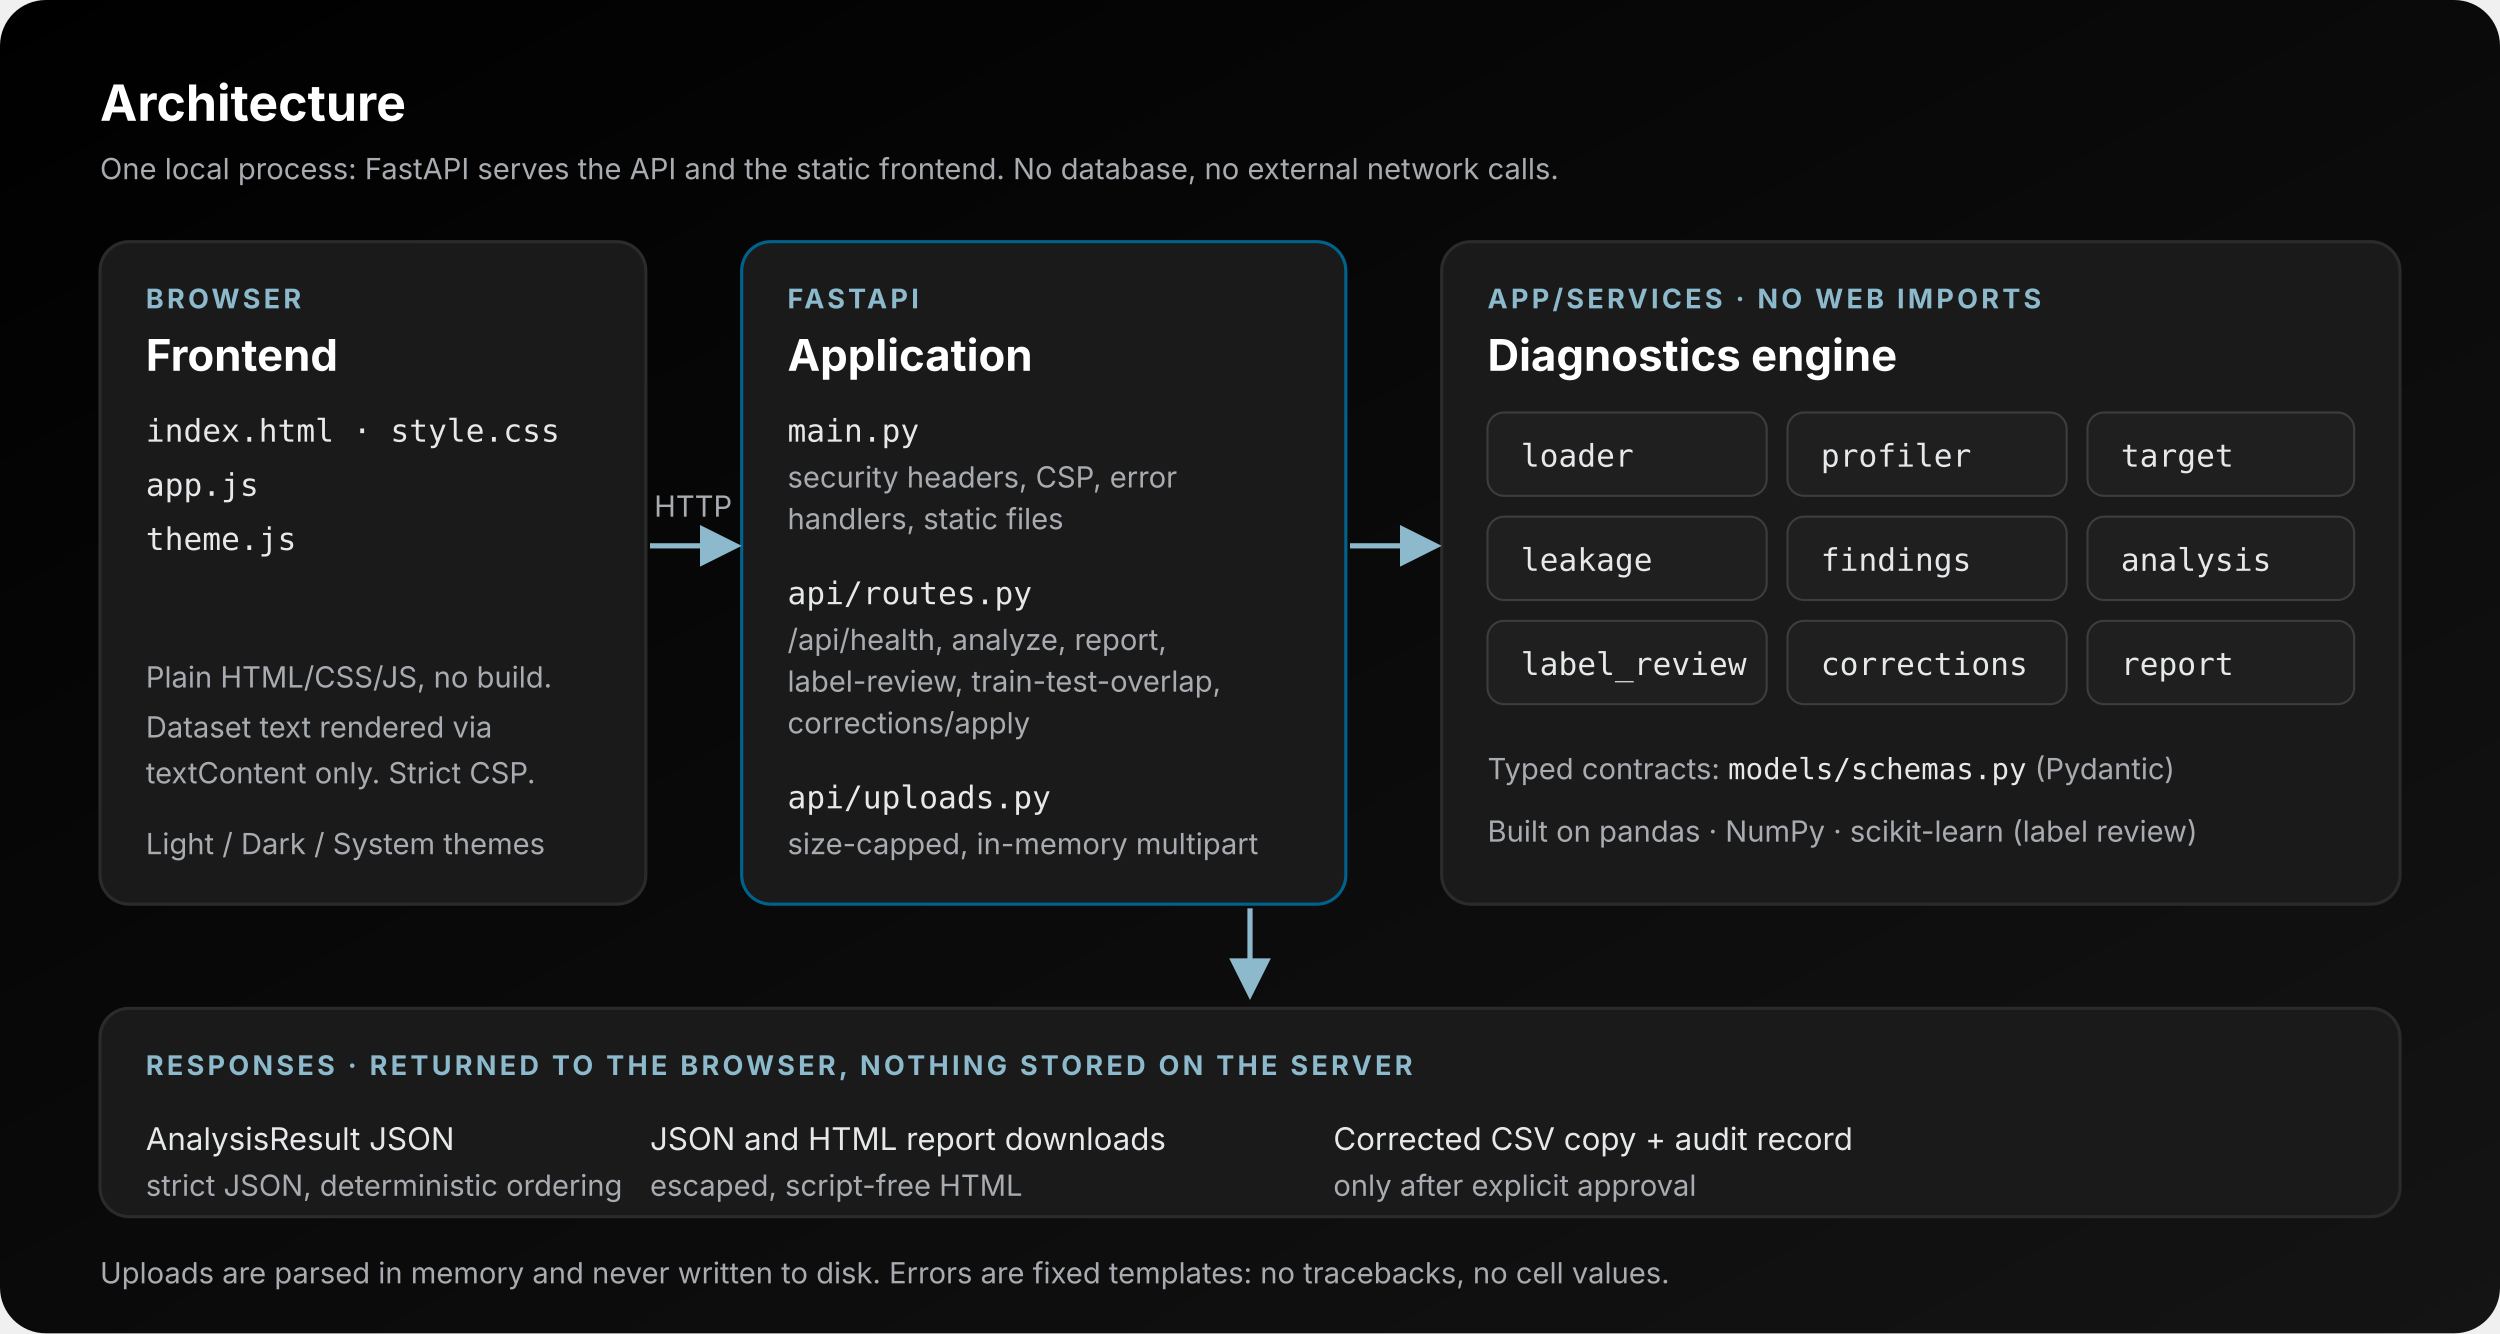
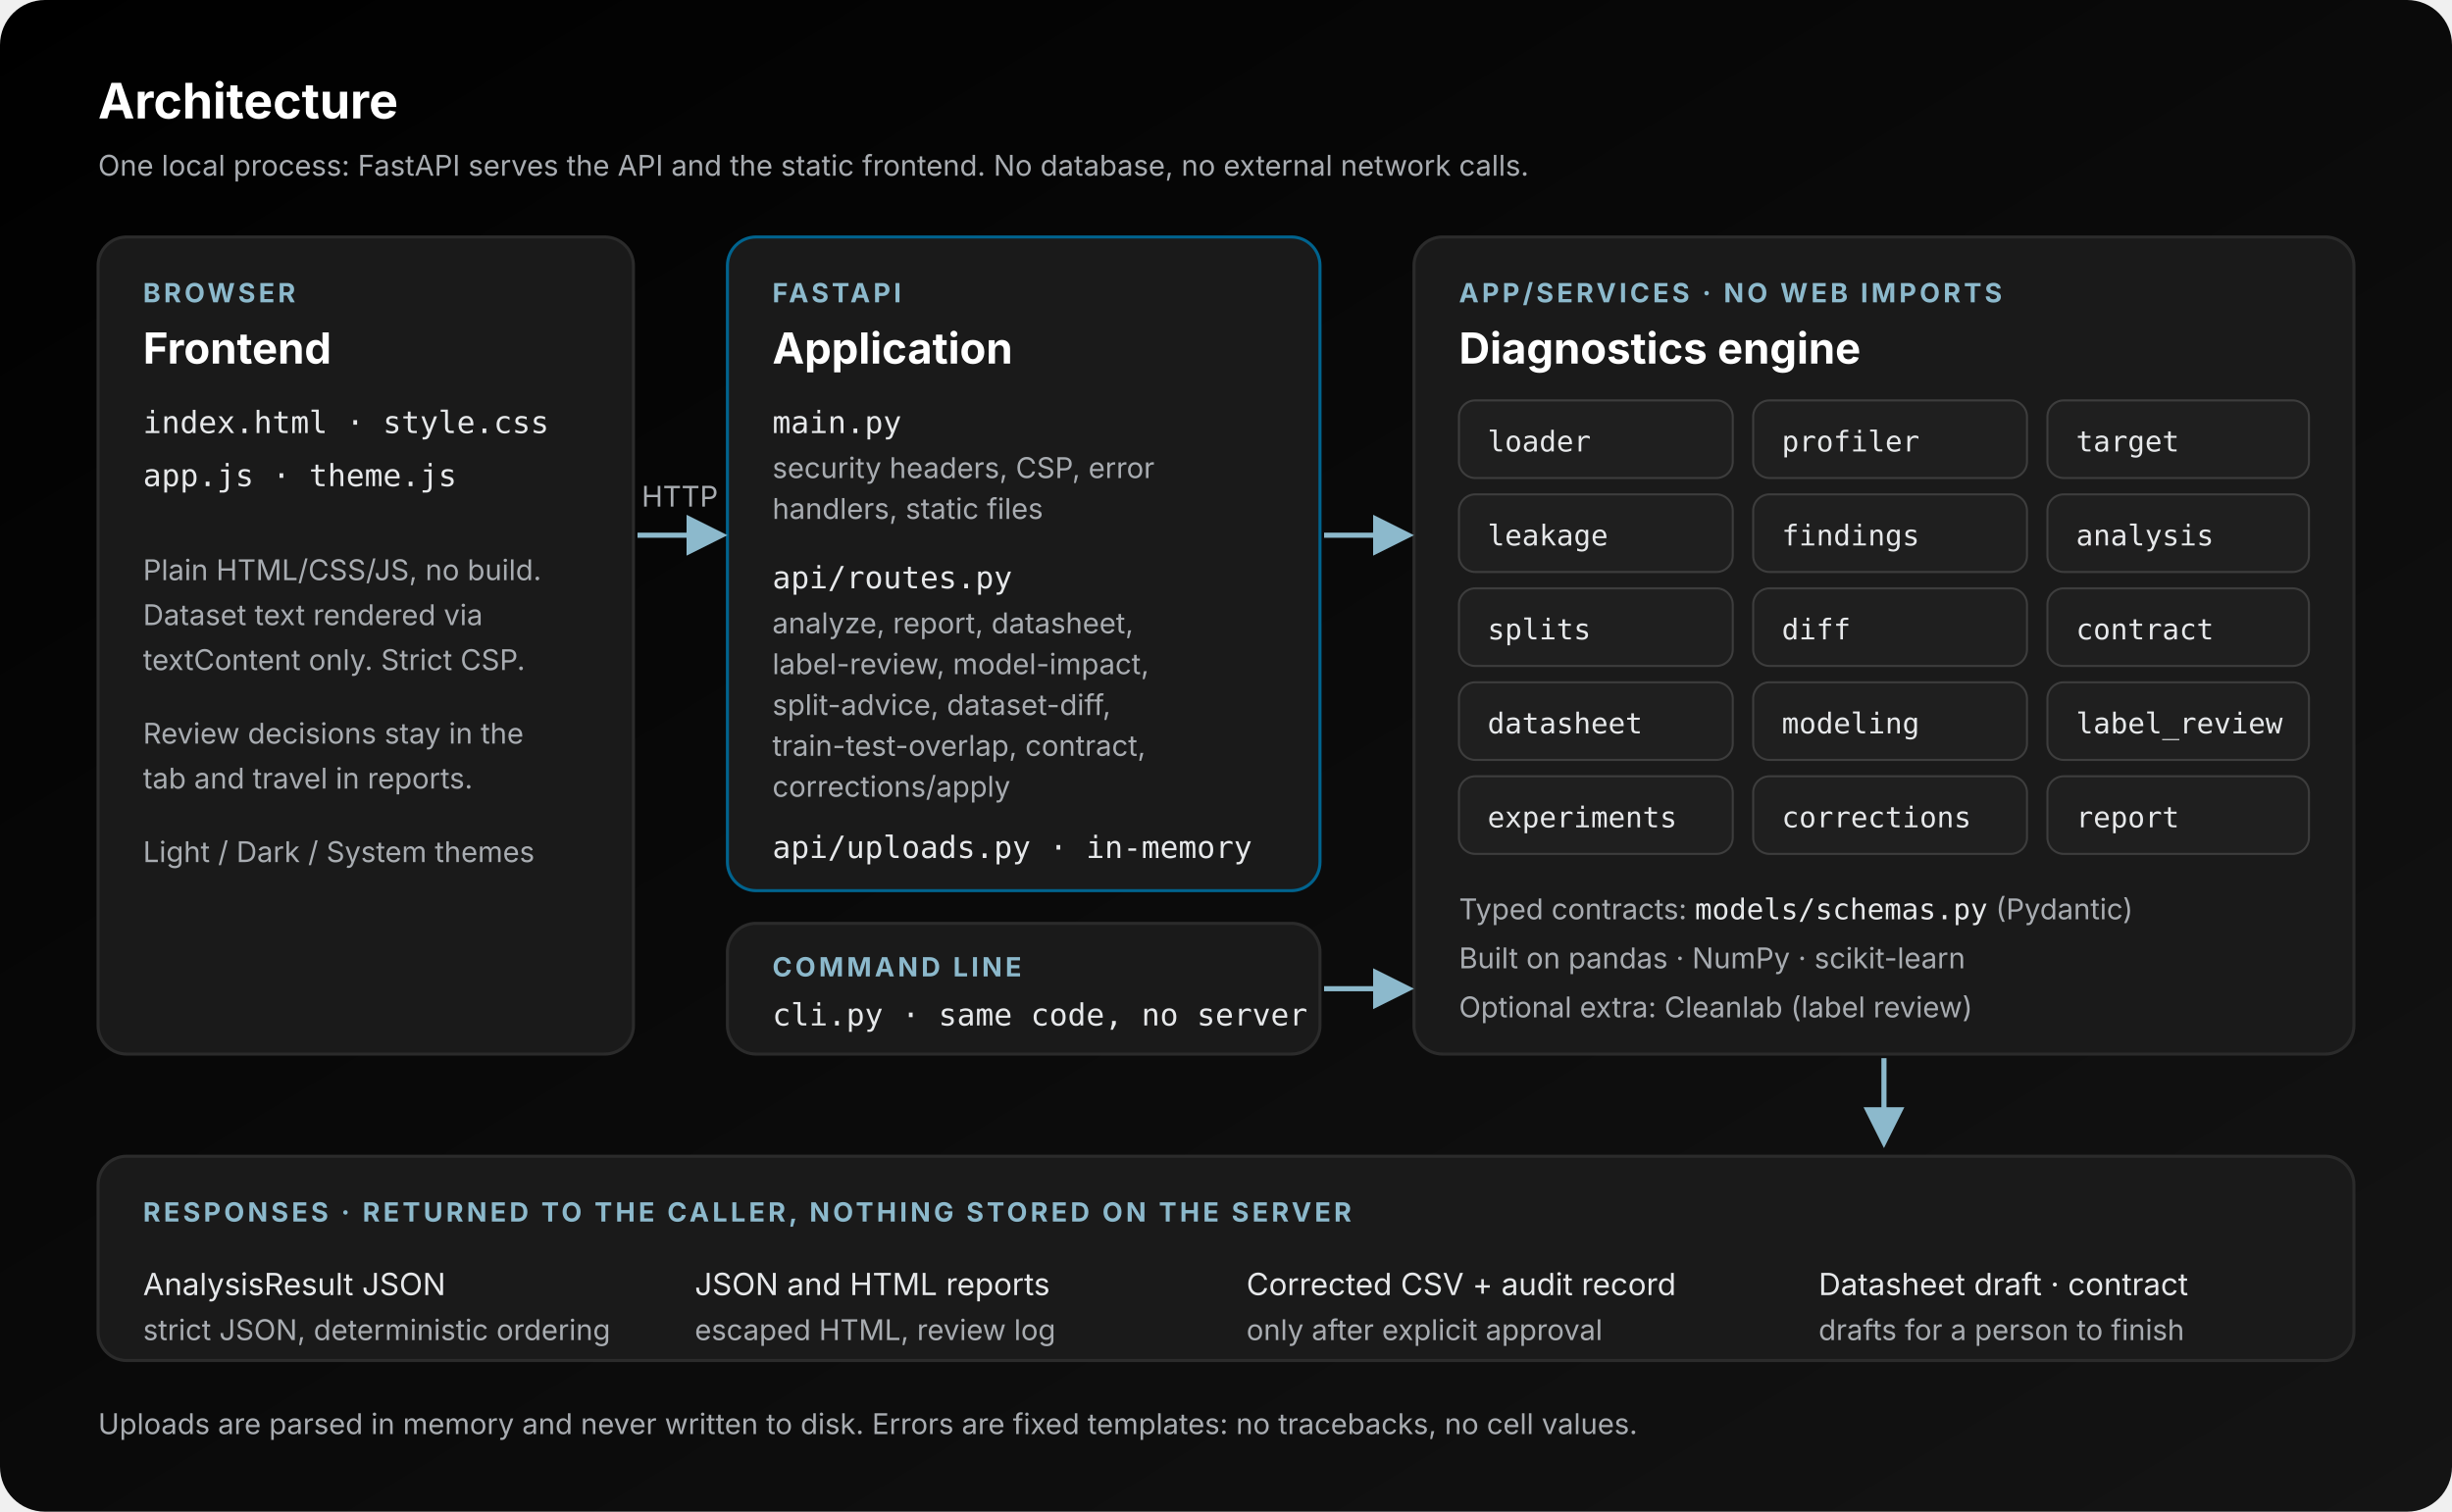
- <svg xmlns="http://www.w3.org/2000/svg" viewBox="0 0 1200 640" width="1200" height="640" role="img" aria-labelledby="title desc">
+ <svg xmlns="http://www.w3.org/2000/svg" viewBox="0 0 1200 740" width="1200" height="740" role="img" aria-labelledby="title desc">
  <defs>
    <linearGradient id="bg" x1="0" y1="0" x2="1" y2="1">
      <stop offset="0" stop-color="#000000" />
      <stop offset="1" stop-color="#141414" />
    </linearGradient>
    <marker id="arrow" viewBox="0 0 10 10" refX="8" refY="5" markerWidth="8" markerHeight="8" orient="auto">
      <path d="M0 0 10 5 0 10z" fill="#8cb9cc" />
    </marker>
    <style>
      .sans { font-family: Inter, -apple-system, 'SF Pro Text', 'Segoe UI', system-ui, Helvetica, Arial, sans-serif; }
      .mono { font-family: ui-monospace, 'Cascadia Code', 'SF Mono', Consolas, monospace; }
      .panel { fill: #1a1a1a; stroke: #2b2b2b; stroke-width: 1.5; }
      .panel-accent { fill: #1a1a1a; stroke: #00638e; stroke-width: 1.5; }
      .chip { fill: #1f1f1f; stroke: #3d3d3d; stroke-width: 1; }
      .label { fill: #8cb9cc; font-size: 13px; font-weight: 700; letter-spacing: 0.12em; }
      .head { fill: #ffffff; font-size: 21px; font-weight: 700; }
      .file { fill: #e6e8ea; font-size: 15px; }
+       .chiptext { fill: #e6e8ea; font-size: 14px; }
      .desc { fill: #a8acb1; font-size: 14px; }
      .flow { stroke: #8cb9cc; stroke-width: 2.5; fill: none; }
    </style>
  </defs>
-   <rect width="1200" height="640" rx="22" fill="url(#bg)" />
+   <rect width="1200" height="740" rx="22" fill="url(#bg)" />
  <text x="48" y="58" class="sans" fill="#ffffff" font-size="24" font-weight="750">Architecture</text>
  <text x="48" y="86" class="sans desc">One local process: FastAPI serves the API and the static frontend. No database, no external network calls.</text>
-   <rect x="48" y="116" width="262" height="318" rx="14" class="panel" />
+   <rect x="48" y="116" width="262" height="400" rx="14" class="panel" />
  <text x="70" y="148" class="sans label">BROWSER</text>
  <text x="70" y="178" class="sans head">Frontend</text>
  <text x="70" y="212" class="mono file">index.html · style.css</text>
-   <text x="70" y="238" class="mono file">app.js</text>
-   <text x="70" y="264" class="mono file">theme.js</text>
-   <text x="70" y="330" class="sans desc">Plain HTML/CSS/JS, no build.</text>
-   <text x="70" y="354" class="sans desc">Dataset text rendered via</text>
-   <text x="70" y="376" class="sans desc">textContent only. Strict CSP.</text>
-   <text x="70" y="410" class="sans desc">Light / Dark / System themes</text>
-   <rect x="356" y="116" width="290" height="318" rx="14" class="panel-accent" />
+   <text x="70" y="238" class="mono file">app.js · theme.js</text>
+   <text x="70" y="284" class="sans desc">Plain HTML/CSS/JS, no build.</text>
+   <text x="70" y="306" class="sans desc">Dataset text rendered via</text>
+   <text x="70" y="328" class="sans desc">textContent only. Strict CSP.</text>
+   <text x="70" y="364" class="sans desc">Review decisions stay in the</text>
+   <text x="70" y="386" class="sans desc">tab and travel in reports.</text>
+   <text x="70" y="422" class="sans desc">Light / Dark / System themes</text>
+   <rect x="356" y="116" width="290" height="320" rx="14" class="panel-accent" />
  <text x="378" y="148" class="sans label">FASTAPI</text>
  <text x="378" y="178" class="sans head">Application</text>
  <text x="378" y="212" class="mono file">main.py</text>
  <text x="378" y="234" class="sans desc">security headers, CSP, error</text>
  <text x="378" y="254" class="sans desc">handlers, static files</text>
-   <text x="378" y="290" class="mono file">api/routes.py</text>
-   <text x="378" y="312" class="sans desc">/api/health, analyze, report,</text>
-   <text x="378" y="332" class="sans desc">label-review, train-test-overlap,</text>
-   <text x="378" y="352" class="sans desc">corrections/apply</text>
-   <text x="378" y="388" class="mono file">api/uploads.py</text>
-   <text x="378" y="410" class="sans desc">size-capped, in-memory multipart</text>
-   <rect x="692" y="116" width="460" height="318" rx="14" class="panel" />
+   <text x="378" y="288" class="mono file">api/routes.py</text>
+   <text x="378" y="310" class="sans desc">analyze, report, datasheet,</text>
+   <text x="378" y="330" class="sans desc">label-review, model-impact,</text>
+   <text x="378" y="350" class="sans desc">split-advice, dataset-diff,</text>
+   <text x="378" y="370" class="sans desc">train-test-overlap, contract,</text>
+   <text x="378" y="390" class="sans desc">corrections/apply</text>
+   <text x="378" y="420" class="mono file" font-size="14">api/uploads.py · in-memory</text>
+   <rect x="356" y="452" width="290" height="64" rx="14" class="panel" />
+   <text x="378" y="478" class="sans label">COMMAND LINE</text>
+   <text x="378" y="502" class="mono file" font-size="14">cli.py · same code, no server</text>
+   <rect x="692" y="116" width="460" height="400" rx="14" class="panel" />
  <text x="714" y="148" class="sans label">APP/SERVICES · NO WEB IMPORTS</text>
  <text x="714" y="178" class="sans head">Diagnostics engine</text>
-   <g class="mono file">
-     <rect x="714" y="198" width="134" height="40" rx="8" class="chip" />
-     <text x="730" y="224">loader</text>
-     <rect x="858" y="198" width="134" height="40" rx="8" class="chip" />
-     <text x="874" y="224">profiler</text>
-     <rect x="1002" y="198" width="128" height="40" rx="8" class="chip" />
-     <text x="1018" y="224">target</text>
-     <rect x="714" y="248" width="134" height="40" rx="8" class="chip" />
-     <text x="730" y="274">leakage</text>
-     <rect x="858" y="248" width="134" height="40" rx="8" class="chip" />
-     <text x="874" y="274">findings</text>
-     <rect x="1002" y="248" width="128" height="40" rx="8" class="chip" />
-     <text x="1018" y="274">analysis</text>
-     <rect x="714" y="298" width="134" height="40" rx="8" class="chip" />
-     <text x="730" y="324">label_review</text>
-     <rect x="858" y="298" width="134" height="40" rx="8" class="chip" />
-     <text x="874" y="324">corrections</text>
-     <rect x="1002" y="298" width="128" height="40" rx="8" class="chip" />
-     <text x="1018" y="324">report</text>
+   <g class="mono chiptext">
+     <rect x="714" y="196" width="134" height="38" rx="8" class="chip" />
+     <text x="728" y="221">loader</text>
+     <rect x="858" y="196" width="134" height="38" rx="8" class="chip" />
+     <text x="872" y="221">profiler</text>
+     <rect x="1002" y="196" width="128" height="38" rx="8" class="chip" />
+     <text x="1016" y="221">target</text>
+     <rect x="714" y="242" width="134" height="38" rx="8" class="chip" />
+     <text x="728" y="267">leakage</text>
+     <rect x="858" y="242" width="134" height="38" rx="8" class="chip" />
+     <text x="872" y="267">findings</text>
+     <rect x="1002" y="242" width="128" height="38" rx="8" class="chip" />
+     <text x="1016" y="267">analysis</text>
+     <rect x="714" y="288" width="134" height="38" rx="8" class="chip" />
+     <text x="728" y="313">splits</text>
+     <rect x="858" y="288" width="134" height="38" rx="8" class="chip" />
+     <text x="872" y="313">diff</text>
+     <rect x="1002" y="288" width="128" height="38" rx="8" class="chip" />
+     <text x="1016" y="313">contract</text>
+     <rect x="714" y="334" width="134" height="38" rx="8" class="chip" />
+     <text x="728" y="359">datasheet</text>
+     <rect x="858" y="334" width="134" height="38" rx="8" class="chip" />
+     <text x="872" y="359">modeling</text>
+     <rect x="1002" y="334" width="128" height="38" rx="8" class="chip" />
+     <text x="1016" y="359">label_review</text>
+     <rect x="714" y="380" width="134" height="38" rx="8" class="chip" />
+     <text x="728" y="405">experiments</text>
+     <rect x="858" y="380" width="134" height="38" rx="8" class="chip" />
+     <text x="872" y="405">corrections</text>
+     <rect x="1002" y="380" width="128" height="38" rx="8" class="chip" />
+     <text x="1016" y="405">report</text>
  </g>
-   <text x="714" y="374" class="sans desc">Typed contracts: <tspan class="mono" fill="#e6e8ea">models/schemas.py</tspan> (Pydantic)</text>
-   <text x="714" y="404" class="sans desc">Built on pandas · NumPy · scikit-learn (label review)</text>
+   <text x="714" y="450" class="sans desc">Typed contracts: <tspan class="mono" fill="#e6e8ea">models/schemas.py</tspan> (Pydantic)</text>
+   <text x="714" y="474" class="sans desc">Built on pandas · NumPy · scikit-learn</text>
+   <text x="714" y="498" class="sans desc">Optional extra: Cleanlab (label review)</text>
  <path d="M312 262h40" class="flow" marker-end="url(#arrow)" />
  <text x="314" y="248" class="sans desc" font-size="12">HTTP</text>
  <path d="M648 262h40" class="flow" marker-end="url(#arrow)" />
-   <path d="M600 436v40" class="flow" marker-end="url(#arrow)" />
-   <rect x="48" y="484" width="1104" height="100" rx="14" class="panel" />
-   <text x="70" y="516" class="sans label">RESPONSES · RETURNED TO THE BROWSER, NOTHING STORED ON THE SERVER</text>
-   <text x="70" y="552" class="sans file">AnalysisResult JSON</text>
-   <text x="312" y="552" class="sans file">JSON and HTML report downloads</text>
-   <text x="640" y="552" class="sans file">Corrected CSV copy + audit record</text>
-   <text x="70" y="574" class="sans desc">strict JSON, deterministic ordering</text>
-   <text x="312" y="574" class="sans desc">escaped, script-free HTML</text>
-   <text x="640" y="574" class="sans desc">only after explicit approval</text>
-   <text x="48" y="616" class="sans desc">Uploads are parsed in memory and never written to disk. Errors are fixed templates: no tracebacks, no cell values.</text>
+   <path d="M648 484h40" class="flow" marker-end="url(#arrow)" />
+   <path d="M922 518v40" class="flow" marker-end="url(#arrow)" />
+   <rect x="48" y="566" width="1104" height="100" rx="14" class="panel" />
+   <text x="70" y="598" class="sans label">RESPONSES · RETURNED TO THE CALLER, NOTHING STORED ON THE SERVER</text>
+   <text x="70" y="634" class="sans file">AnalysisResult JSON</text>
+   <text x="340" y="634" class="sans file">JSON and HTML reports</text>
+   <text x="610" y="634" class="sans file">Corrected CSV + audit record</text>
+   <text x="890" y="634" class="sans file">Datasheet draft · contract</text>
+   <text x="70" y="656" class="sans desc">strict JSON, deterministic ordering</text>
+   <text x="340" y="656" class="sans desc">escaped HTML, review log</text>
+   <text x="610" y="656" class="sans desc">only after explicit approval</text>
+   <text x="890" y="656" class="sans desc">drafts for a person to finish</text>
+   <text x="48" y="702" class="sans desc">Uploads are parsed in memory and never written to disk. Errors are fixed templates: no tracebacks, no cell values.</text>
</svg>
